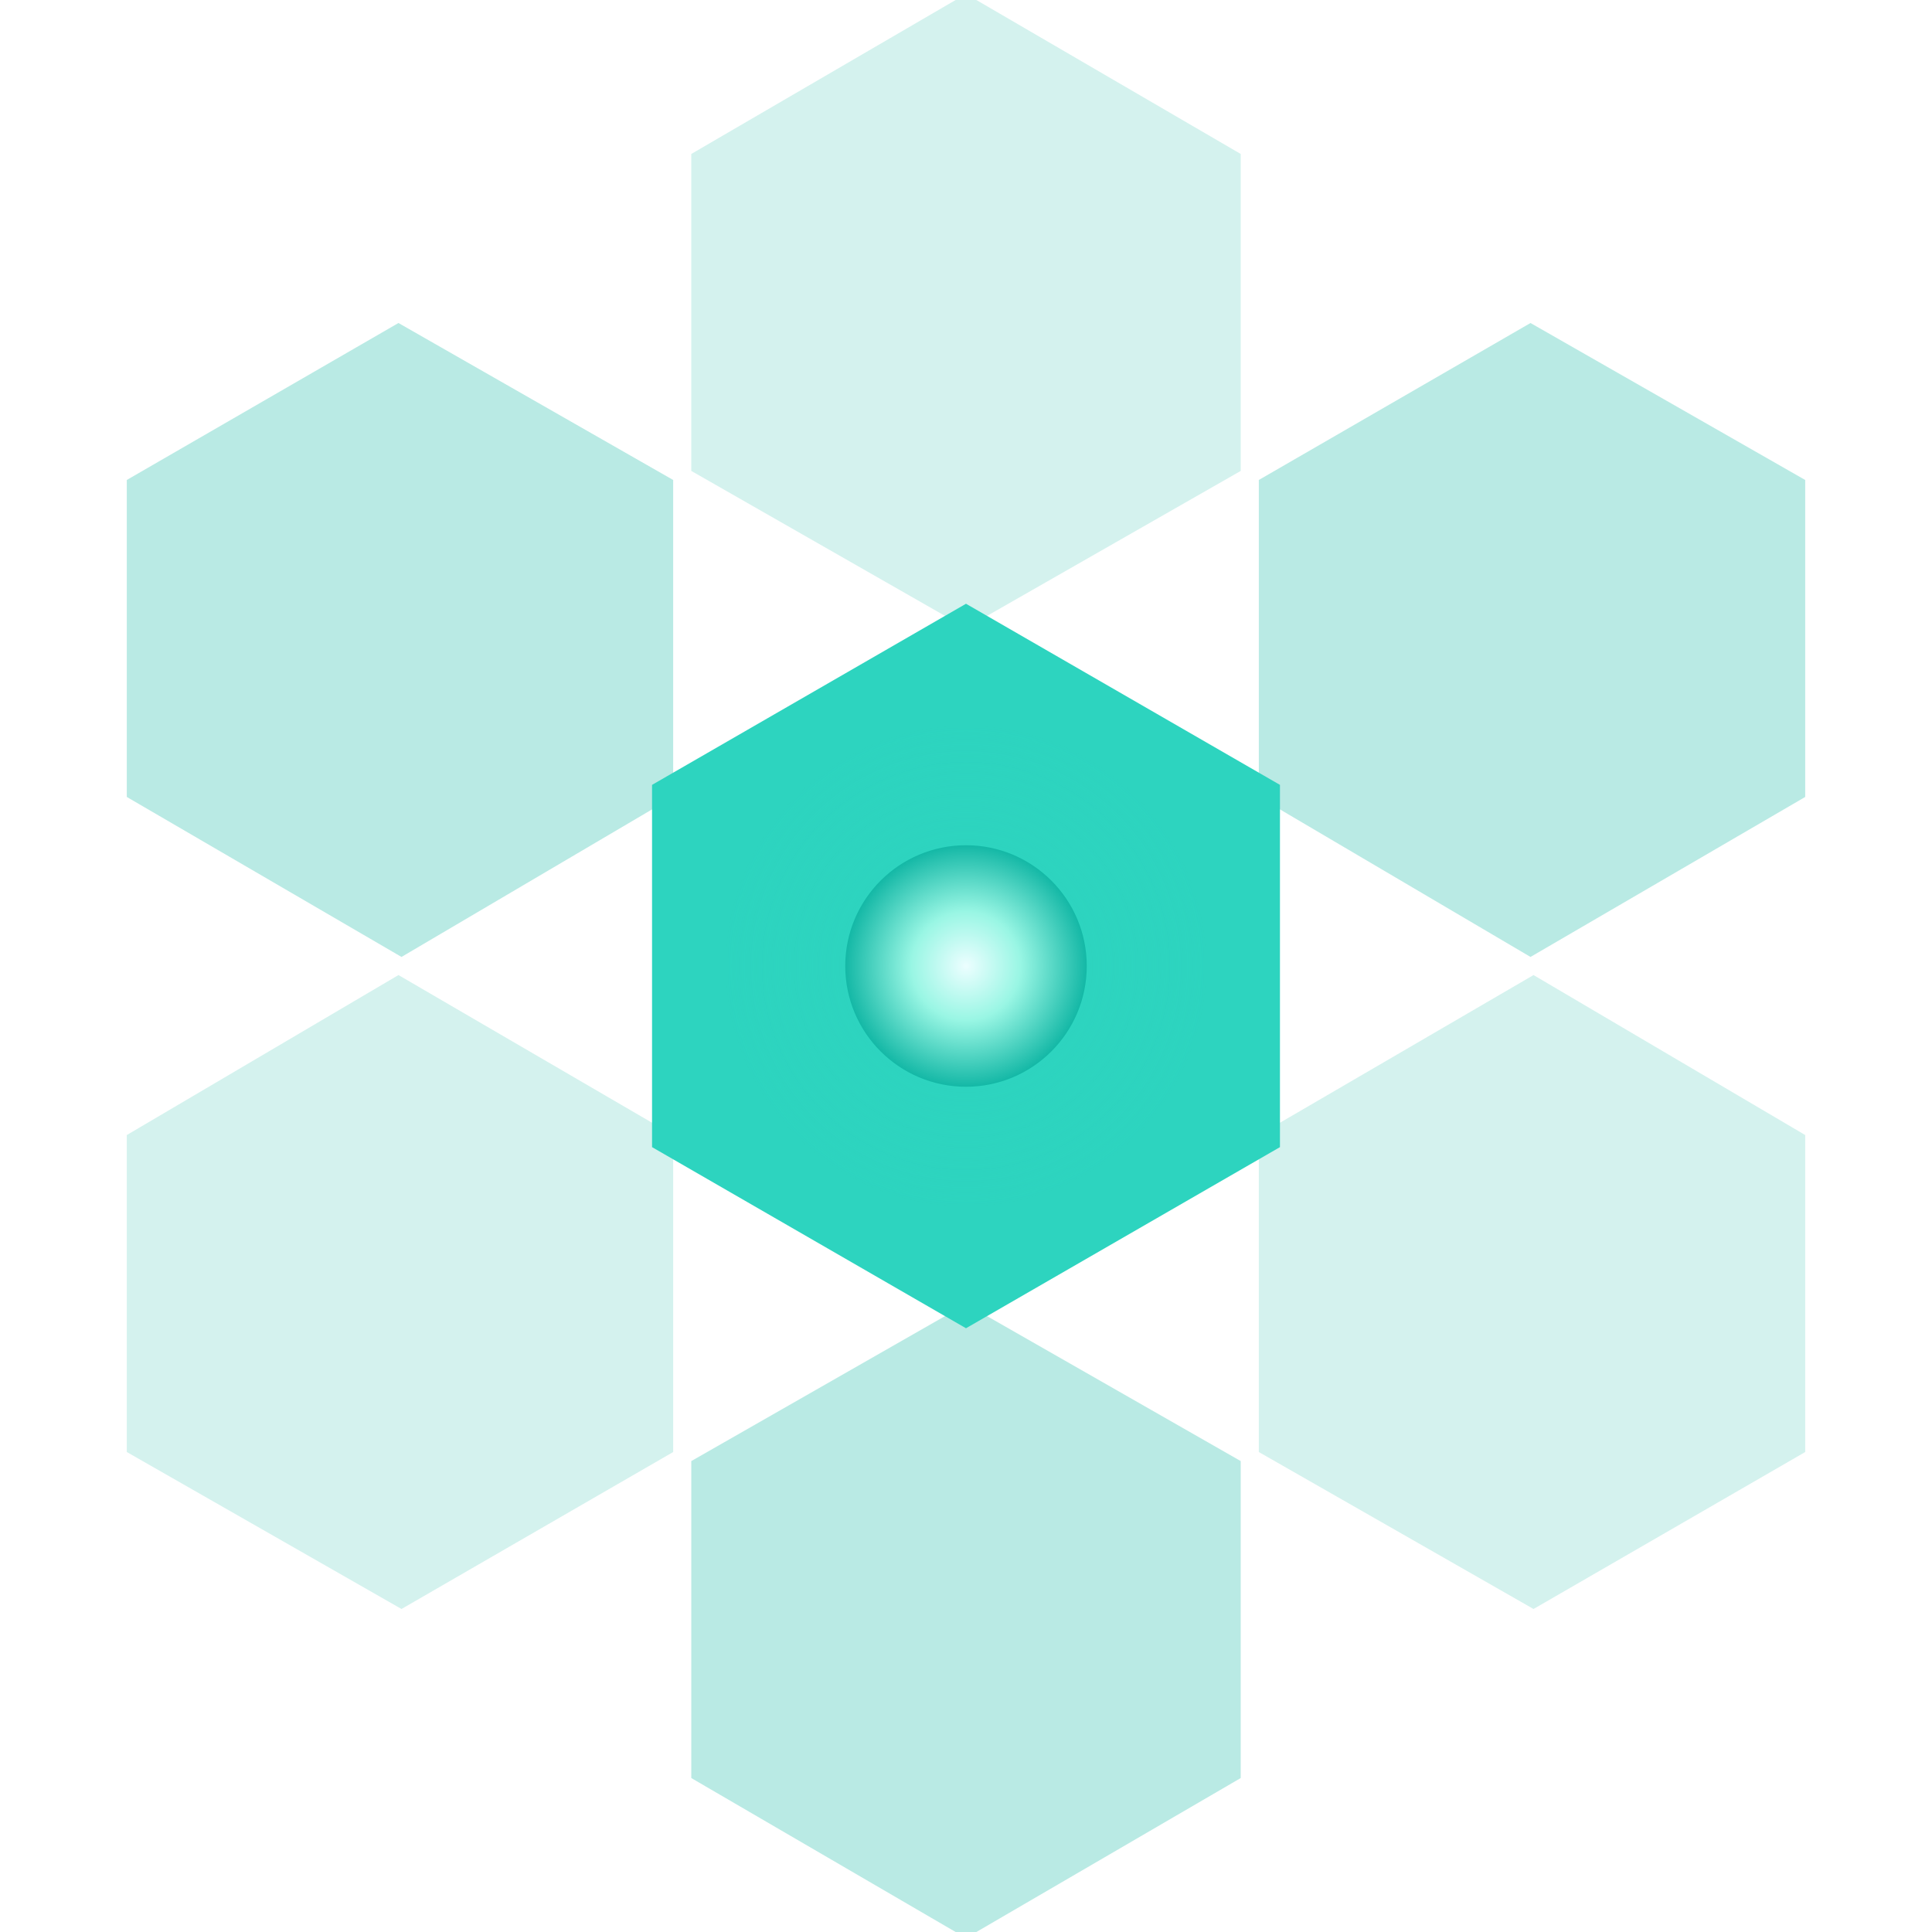
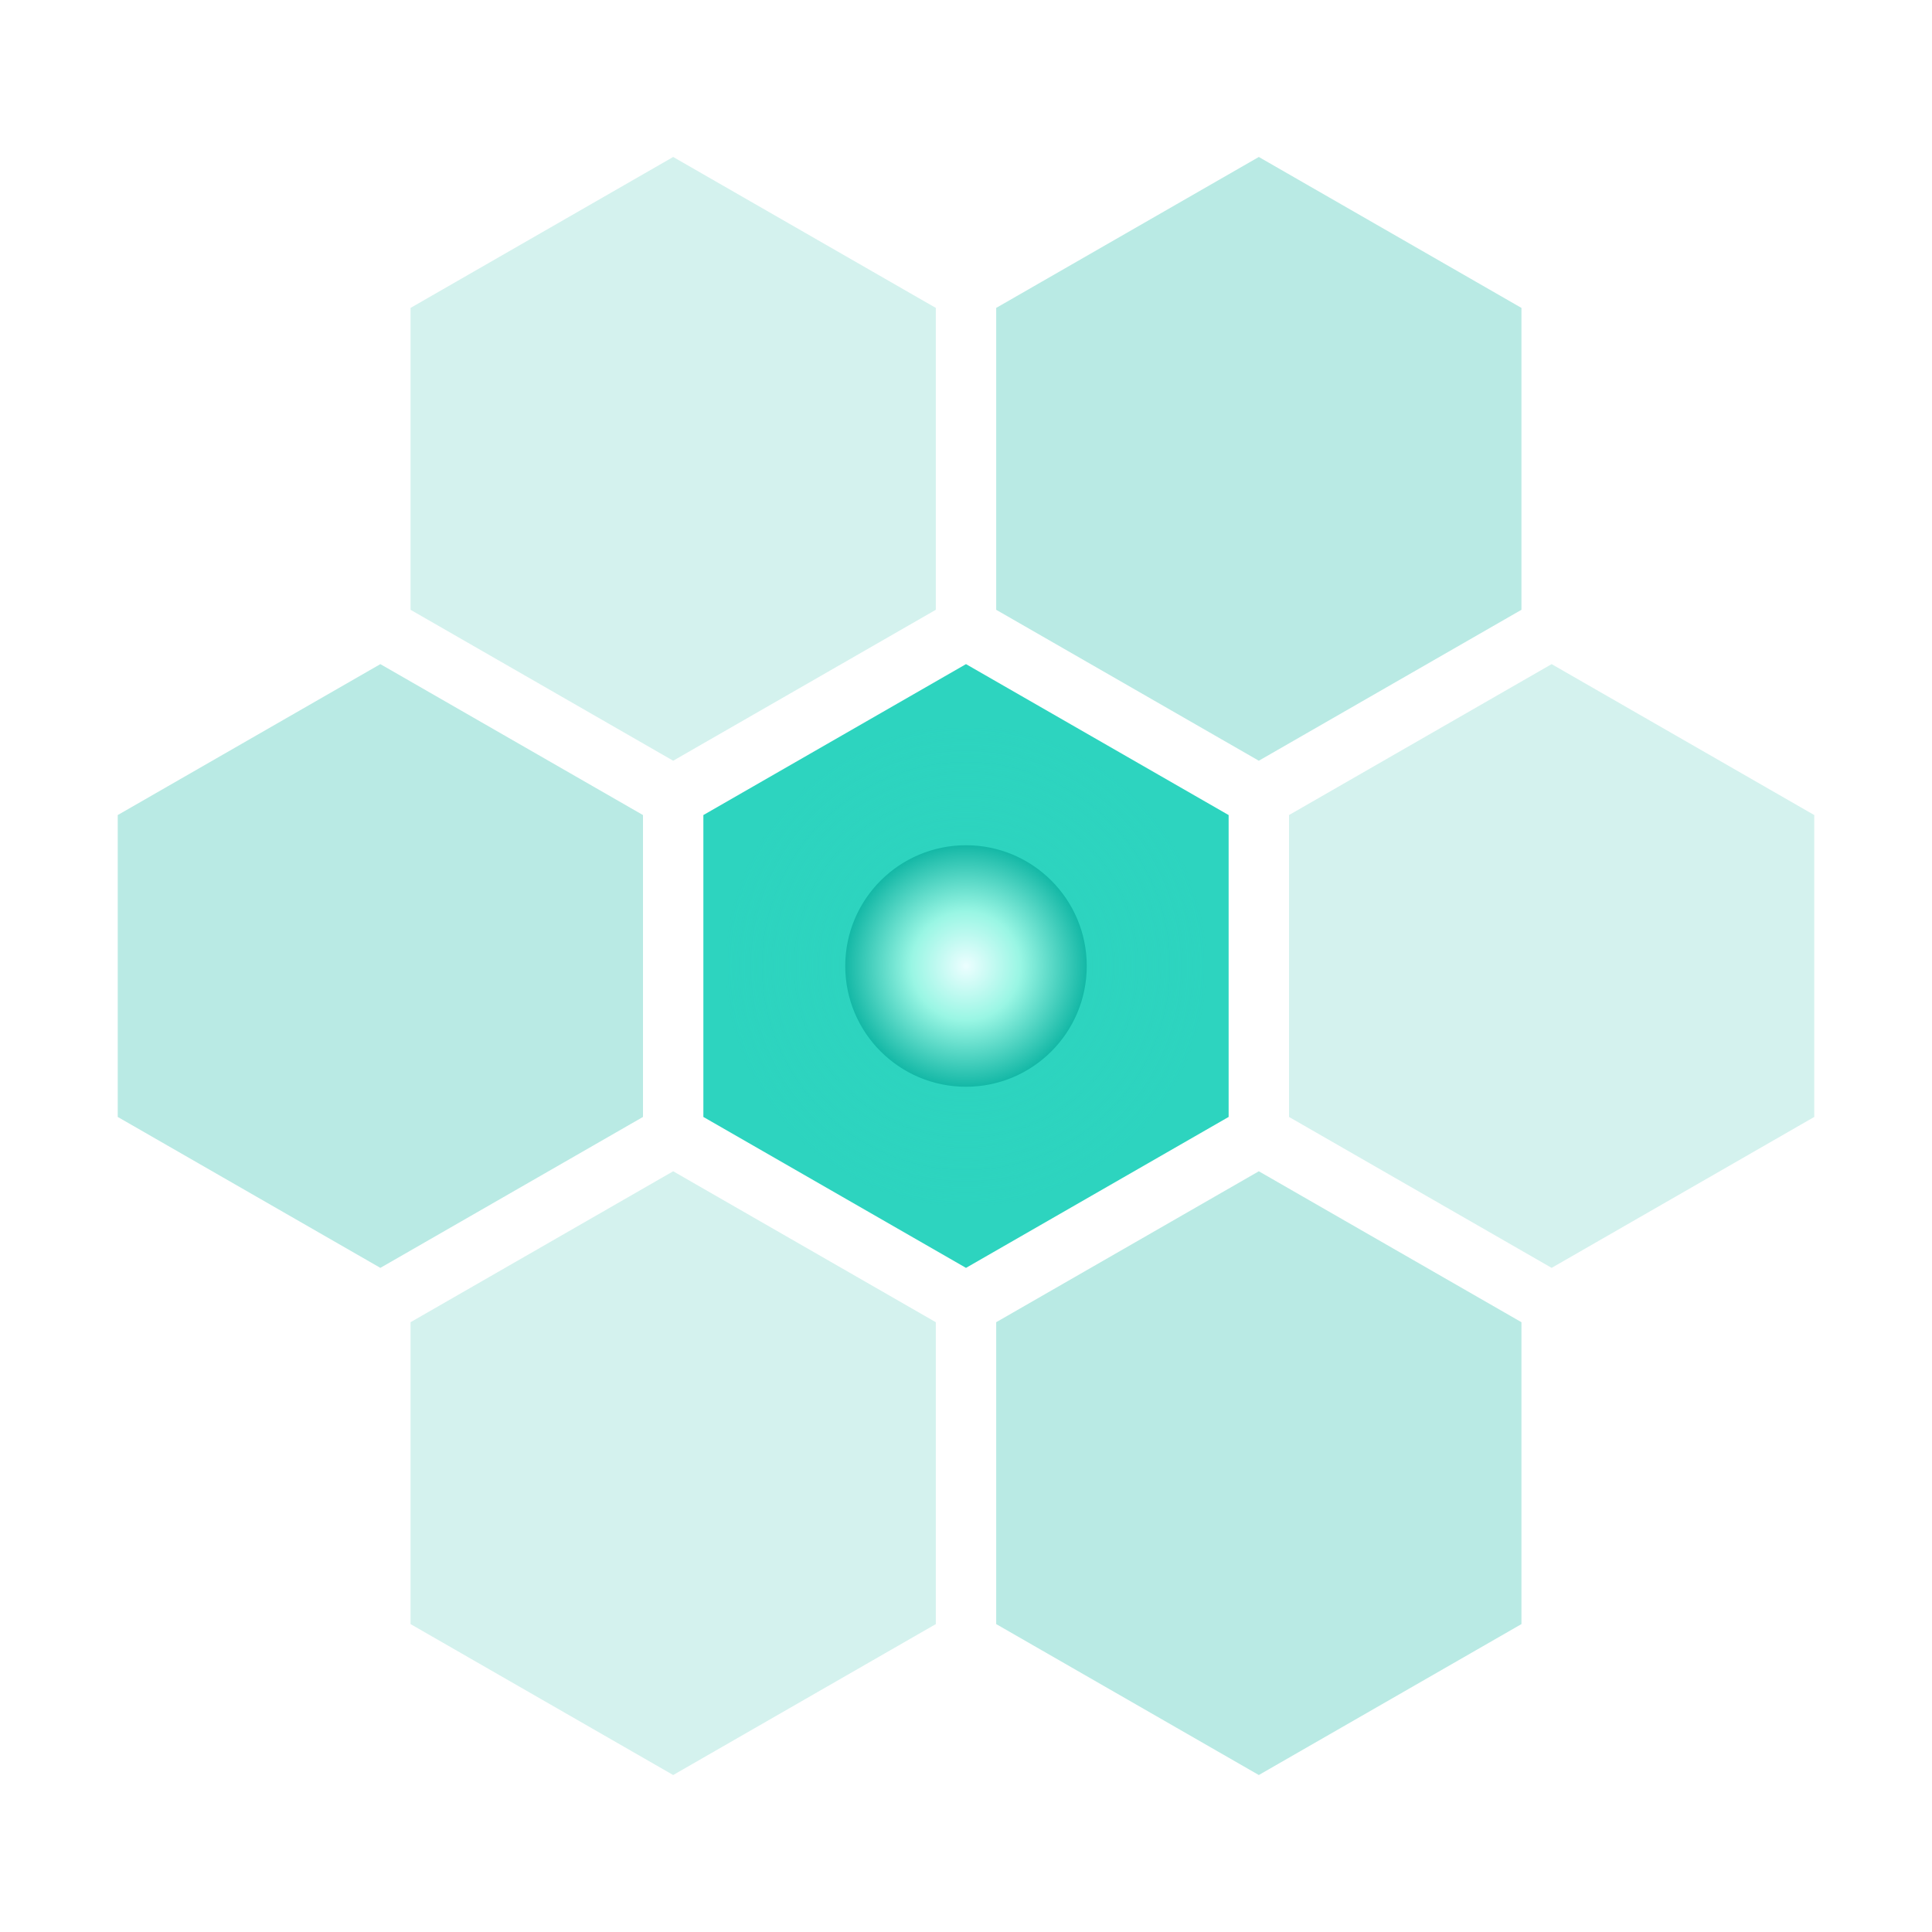
<svg xmlns="http://www.w3.org/2000/svg" viewBox="0 0 64 64" width="64" height="64">
  <defs>
    <linearGradient id="g" x1="0" y1="0" x2="1" y2="1">
      <stop offset="0" stop-color="#5eead4" />
      <stop offset="1" stop-color="#0d9488" />
    </linearGradient>
    <radialGradient id="c">
      <stop offset="0" stop-color="#ecfeff" />
      <stop offset=".45" stop-color="#99f6e4" />
      <stop offset="1" stop-color="#14b8a6" />
    </radialGradient>
    <radialGradient id="w">
      <stop offset="0" stop-color="#2dd4bf" stop-opacity=".5" />
      <stop offset="1" stop-color="#2dd4bf" stop-opacity="0" />
    </radialGradient>
  </defs>
-   <path d="M50.8 32.3 59.8 37.6 59.8 48.1 50.8 53.3 41.7 48.1 41.7 37.6Z" fill="#14b8a6" fill-opacity="0.18" />
-   <path d="M32.0 43.2 41.1 48.4 41.1 58.9 32.0 64.2 22.9 58.9 22.9 48.4Z" fill="#14b8a6" fill-opacity="0.3" />
-   <path d="M13.2 32.3 22.3 37.6 22.3 48.1 13.3 53.3 4.2 48.1 4.2 37.6Z" fill="#14b8a6" fill-opacity="0.18" />
-   <path d="M13.2 10.7 22.3 15.9 22.3 26.4 13.3 31.7 4.2 26.4 4.2 15.9Z" fill="#14b8a6" fill-opacity="0.3" />
-   <path d="M32.0 -0.2 41.1 5.1 41.1 15.6 32.0 20.8 22.9 15.6 22.9 5.1Z" fill="#14b8a6" fill-opacity="0.18" />
-   <path d="M50.7 10.7 59.8 15.9 59.8 26.4 50.7 31.7 41.7 26.4 41.7 15.9Z" fill="#14b8a6" fill-opacity="0.3" />
-   <path d="M32.0 20.0 42.4 26.0 42.4 38.0 32.0 44.0 21.6 38.0 21.6 26.0Z" fill="#2dd4bf" fill-opacity="1" />
+   <path d="M51.4 22.0 60.1 27.0 60.1 37.0 51.4 42.0 42.7 37.0 42.7 27.0Z" fill="#14b8a6" fill-opacity="0.18" />
+   <path d="M41.7 38.8 50.4 43.8 50.4 53.8 41.7 58.8 33.0 53.8 33.0 43.8Z" fill="#14b8a6" fill-opacity="0.3" />
+   <path d="M22.3 38.8 31.0 43.8 31.0 53.8 22.3 58.8 13.6 53.8 13.6 43.8Z" fill="#14b8a6" fill-opacity="0.18" />
+   <path d="M12.6 22.0 21.3 27.0 21.3 37.0 12.6 42.0 3.9 37.0 3.9 27.0Z" fill="#14b8a6" fill-opacity="0.3" />
+   <path d="M22.3 5.2 31.0 10.2 31.0 20.2 22.3 25.2 13.6 20.2 13.6 10.2Z" fill="#14b8a6" fill-opacity="0.18" />
+   <path d="M41.7 5.2 50.4 10.2 50.4 20.2 41.7 25.2 33.0 20.2 33.0 10.2Z" fill="#14b8a6" fill-opacity="0.3" />
+   <path d="M32.0 22.0 40.7 27.0 40.7 37.0 32.0 42.0 23.3 37.0 23.3 27.0Z" fill="#2dd4bf" fill-opacity="1" />
  <circle cx="32" cy="32" r="8" fill="url(#w)" />
  <circle cx="32" cy="32" r="4" fill="url(#c)" />
</svg>
